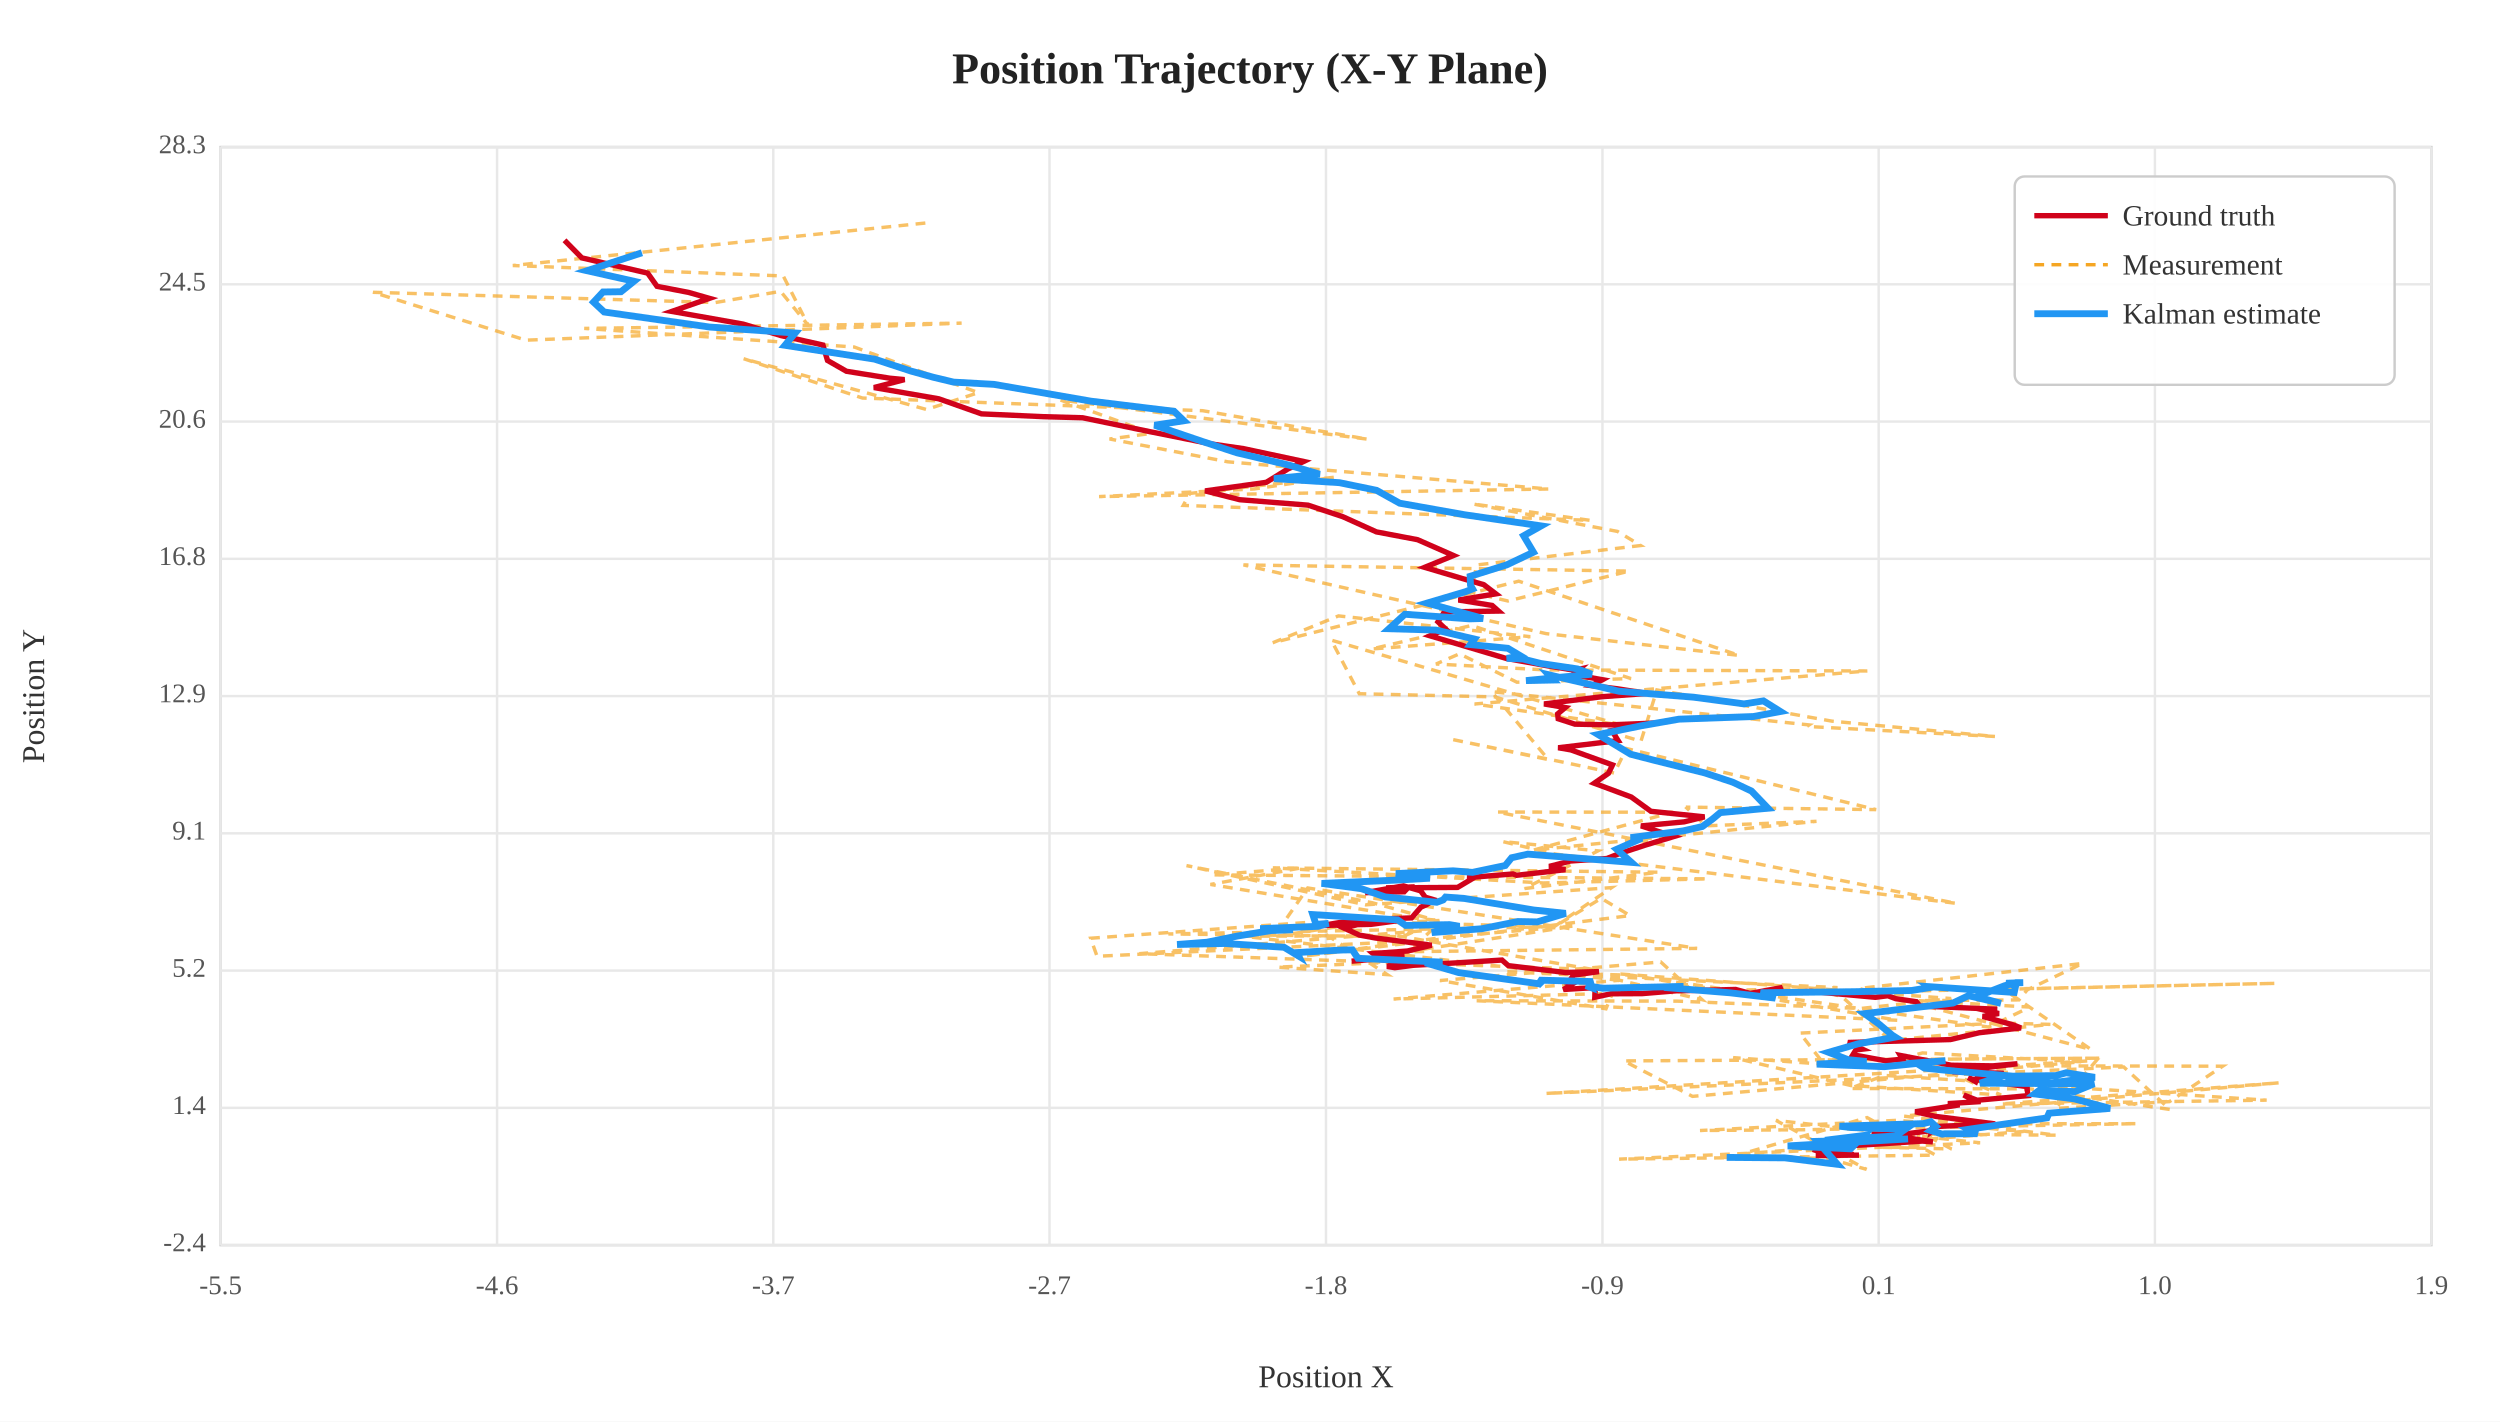
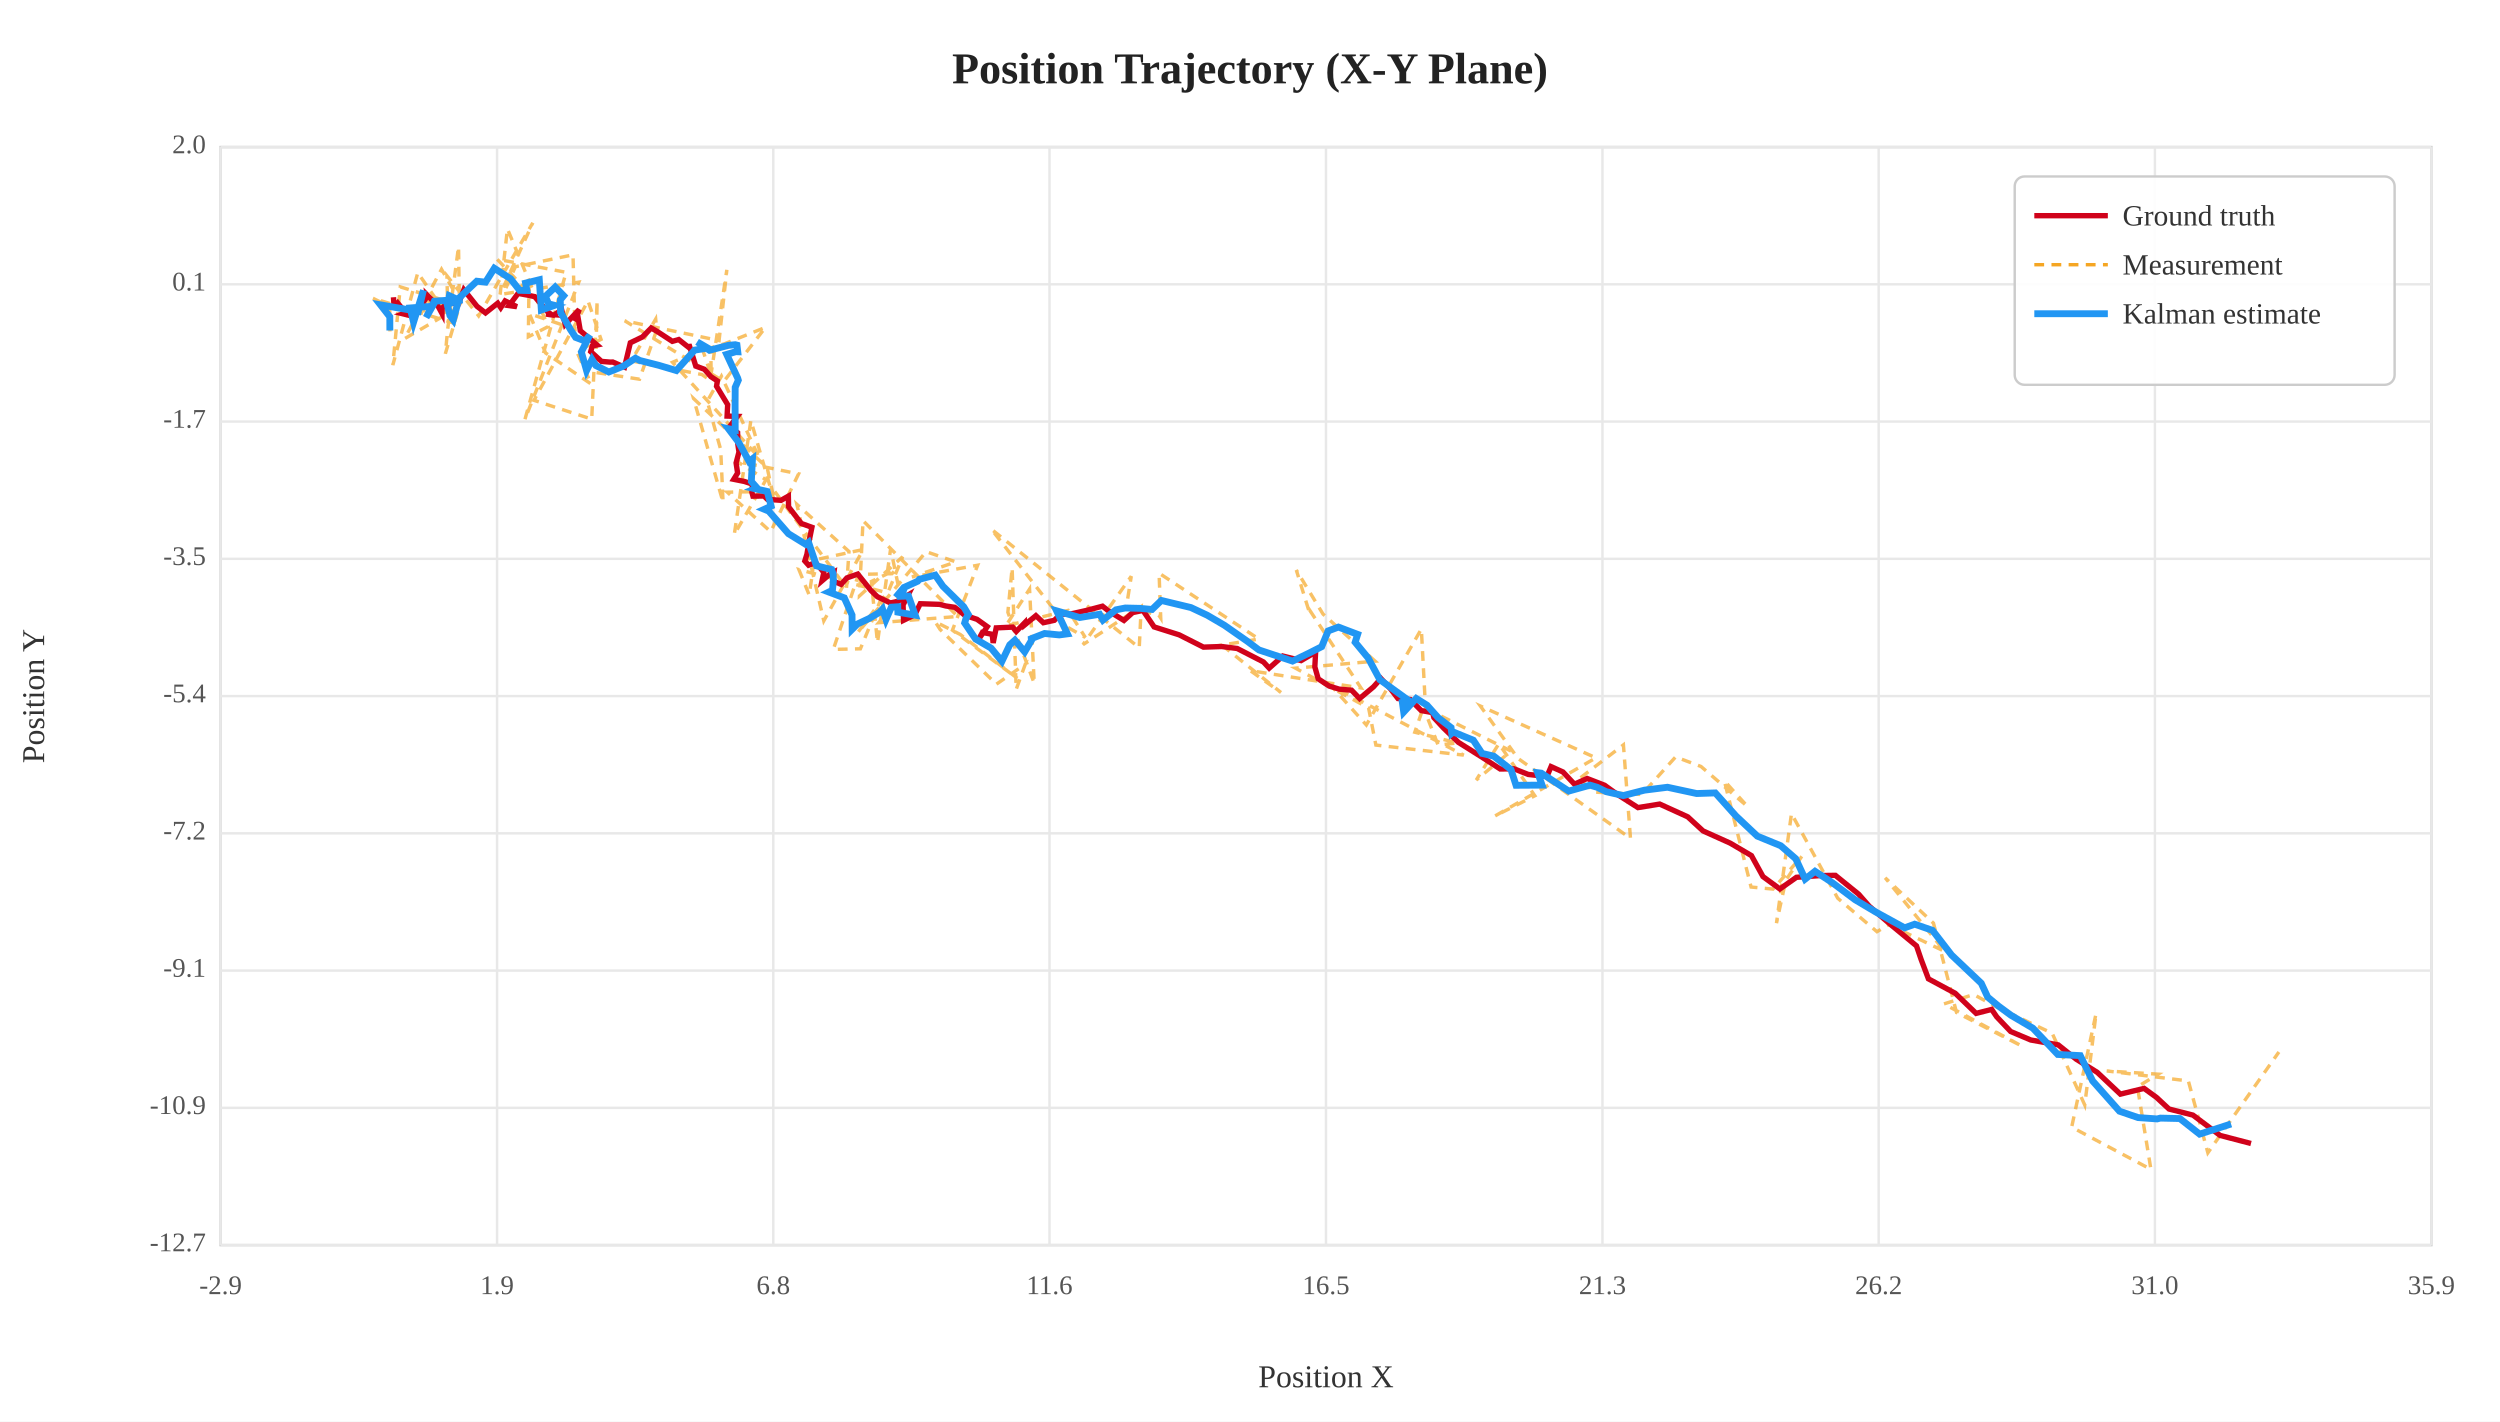
<svg xmlns="http://www.w3.org/2000/svg" width="1020" height="580">
  <rect width="100%" height="100%" fill="white" />
  <text x="510" y="34" text-anchor="middle" font-size="18" font-weight="bold" fill="#222">Position Trajectory (X-Y Plane)</text>
  <rect x="90" y="60" width="902" height="448" fill="none" stroke="#ccc" stroke-width="1" />
  <line x1="90.0" y1="60.0" x2="90.0" y2="508.0" stroke="#e8e8e8" stroke-width="1" />
-   <text x="90.0" y="528.0" text-anchor="middle" font-size="11" fill="#555">-5.5</text>
+   <text x="90.0" y="528.0" text-anchor="middle" font-size="11" fill="#555">-2.9</text>
  <line x1="202.8" y1="60.0" x2="202.8" y2="508.0" stroke="#e8e8e8" stroke-width="1" />
-   <text x="202.8" y="528.0" text-anchor="middle" font-size="11" fill="#555">-4.6</text>
+   <text x="202.8" y="528.0" text-anchor="middle" font-size="11" fill="#555">1.9</text>
  <line x1="315.5" y1="60.0" x2="315.5" y2="508.0" stroke="#e8e8e8" stroke-width="1" />
-   <text x="315.5" y="528.0" text-anchor="middle" font-size="11" fill="#555">-3.7</text>
+   <text x="315.5" y="528.0" text-anchor="middle" font-size="11" fill="#555">6.8</text>
  <line x1="428.2" y1="60.0" x2="428.2" y2="508.0" stroke="#e8e8e8" stroke-width="1" />
-   <text x="428.2" y="528.0" text-anchor="middle" font-size="11" fill="#555">-2.7</text>
+   <text x="428.2" y="528.0" text-anchor="middle" font-size="11" fill="#555">11.6</text>
  <line x1="541.0" y1="60.0" x2="541.0" y2="508.0" stroke="#e8e8e8" stroke-width="1" />
-   <text x="541.0" y="528.0" text-anchor="middle" font-size="11" fill="#555">-1.8</text>
+   <text x="541.0" y="528.0" text-anchor="middle" font-size="11" fill="#555">16.5</text>
  <line x1="653.8" y1="60.0" x2="653.8" y2="508.0" stroke="#e8e8e8" stroke-width="1" />
-   <text x="653.8" y="528.0" text-anchor="middle" font-size="11" fill="#555">-0.9</text>
+   <text x="653.8" y="528.0" text-anchor="middle" font-size="11" fill="#555">21.3</text>
  <line x1="766.5" y1="60.0" x2="766.5" y2="508.0" stroke="#e8e8e8" stroke-width="1" />
-   <text x="766.5" y="528.0" text-anchor="middle" font-size="11" fill="#555">0.1</text>
+   <text x="766.5" y="528.0" text-anchor="middle" font-size="11" fill="#555">26.2</text>
  <line x1="879.2" y1="60.0" x2="879.2" y2="508.0" stroke="#e8e8e8" stroke-width="1" />
-   <text x="879.2" y="528.0" text-anchor="middle" font-size="11" fill="#555">1.0</text>
+   <text x="879.2" y="528.0" text-anchor="middle" font-size="11" fill="#555">31.0</text>
  <line x1="992.0" y1="60.0" x2="992.0" y2="508.0" stroke="#e8e8e8" stroke-width="1" />
-   <text x="992.0" y="528.0" text-anchor="middle" font-size="11" fill="#555">1.9</text>
+   <text x="992.0" y="528.0" text-anchor="middle" font-size="11" fill="#555">35.9</text>
  <line x1="90.0" y1="508.0" x2="992.0" y2="508.0" stroke="#e8e8e8" stroke-width="1" />
-   <text x="84.0" y="508.0" text-anchor="end" dominant-baseline="middle" font-size="11" fill="#555">-2.4</text>
+   <text x="84.0" y="508.0" text-anchor="end" dominant-baseline="middle" font-size="11" fill="#555">-12.7</text>
  <line x1="90.0" y1="452.0" x2="992.0" y2="452.0" stroke="#e8e8e8" stroke-width="1" />
-   <text x="84.0" y="452.0" text-anchor="end" dominant-baseline="middle" font-size="11" fill="#555">1.4</text>
+   <text x="84.0" y="452.0" text-anchor="end" dominant-baseline="middle" font-size="11" fill="#555">-10.9</text>
  <line x1="90.0" y1="396.0" x2="992.0" y2="396.0" stroke="#e8e8e8" stroke-width="1" />
-   <text x="84.0" y="396.0" text-anchor="end" dominant-baseline="middle" font-size="11" fill="#555">5.2</text>
+   <text x="84.0" y="396.0" text-anchor="end" dominant-baseline="middle" font-size="11" fill="#555">-9.1</text>
  <line x1="90.0" y1="340.0" x2="992.0" y2="340.0" stroke="#e8e8e8" stroke-width="1" />
-   <text x="84.0" y="340.0" text-anchor="end" dominant-baseline="middle" font-size="11" fill="#555">9.1</text>
+   <text x="84.0" y="340.0" text-anchor="end" dominant-baseline="middle" font-size="11" fill="#555">-7.2</text>
  <line x1="90.0" y1="284.0" x2="992.0" y2="284.0" stroke="#e8e8e8" stroke-width="1" />
-   <text x="84.0" y="284.0" text-anchor="end" dominant-baseline="middle" font-size="11" fill="#555">12.9</text>
+   <text x="84.0" y="284.0" text-anchor="end" dominant-baseline="middle" font-size="11" fill="#555">-5.4</text>
  <line x1="90.0" y1="228.0" x2="992.0" y2="228.0" stroke="#e8e8e8" stroke-width="1" />
-   <text x="84.0" y="228.0" text-anchor="end" dominant-baseline="middle" font-size="11" fill="#555">16.8</text>
+   <text x="84.0" y="228.0" text-anchor="end" dominant-baseline="middle" font-size="11" fill="#555">-3.5</text>
  <line x1="90.0" y1="172.0" x2="992.0" y2="172.0" stroke="#e8e8e8" stroke-width="1" />
-   <text x="84.0" y="172.0" text-anchor="end" dominant-baseline="middle" font-size="11" fill="#555">20.6</text>
+   <text x="84.0" y="172.0" text-anchor="end" dominant-baseline="middle" font-size="11" fill="#555">-1.7</text>
  <line x1="90.0" y1="116.0" x2="992.0" y2="116.0" stroke="#e8e8e8" stroke-width="1" />
-   <text x="84.0" y="116.0" text-anchor="end" dominant-baseline="middle" font-size="11" fill="#555">24.5</text>
+   <text x="84.0" y="116.0" text-anchor="end" dominant-baseline="middle" font-size="11" fill="#555">0.1</text>
  <line x1="90.0" y1="60.0" x2="992.0" y2="60.0" stroke="#e8e8e8" stroke-width="1" />
-   <text x="84.0" y="60.0" text-anchor="end" dominant-baseline="middle" font-size="11" fill="#555">28.3</text>
-   <polyline points="703.14,472.21 745.63,472.55 761.56,477.10 724.62,457.14 807.87,466.26 660.58,472.93 789.76,471.30 761.78,455.98 710.70,470.79 825.59,461.64 774.16,457.08 693.60,461.25 735.54,460.94 871.87,458.46 782.88,458.53 782.66,468.14 768.27,468.11 796.21,468.77 784.86,462.70 839.04,463.16 776.57,455.35 929.79,441.79 816.20,450.44 924.79,448.86 768.82,438.76 754.80,444.10 828.31,444.26 885.34,452.66 866.48,435.32 630.72,446.13 855.35,432.65 838.63,452.25 885.16,449.46 906.84,435.01 788.88,434.80 816.42,446.74 755.16,442.90 707.12,431.51 762.54,435.54 784.36,429.59 849.26,433.21 690.54,447.32 662.50,432.85 857.11,431.74 742.89,432.46 734.39,421.51 816.51,417.40 836.62,417.95 771.24,424.48 751.60,406.70 746.02,405.05 928.43,401.21 817.50,403.63 853.12,428.18 758.49,403.29 849.70,393.09 827.12,403.85 823.73,407.96 782.64,408.27 828.23,410.90 811.29,419.03 660.59,397.35 796.07,407.40 759.06,411.47 684.23,408.46 602.48,408.30 774.24,416.28 665.85,397.90 613.51,396.41 749.72,402.94 568.58,407.61 660.84,399.95 694.44,407.86 677.59,392.48 587.52,400.05 655.24,411.59 660.10,399.92 507.44,381.98 569.98,381.78 649.99,395.55 464.83,389.10 584.07,379.46 570.52,392.52 550.61,393.36 521.20,394.58 566.03,397.65 533.47,376.34 444.98,382.80 447.59,390.16 572.74,384.15 577.46,376.05 587.27,375.56 572.16,382.18 476.69,381.05 632.39,378.13 559.32,376.06 519.80,382.07 533.55,362.29 692.40,386.94 574.04,388.29 642.37,377.83 592.81,381.93 528.88,390.50 665.08,373.56 653.31,366.53 633.70,378.36 657.56,362.14 557.20,369.18 484.08,353.16 559.94,368.33 585.47,375.36 577.63,374.66 493.86,360.85 531.28,354.03 495.08,356.95 696.87,358.57 629.62,360.25 519.32,354.08 676.89,355.86 622.03,362.53 652.01,347.15 613.10,343.36 634.17,348.40 798.20,368.57 610.85,331.31 682.48,331.39 625.50,346.87 741.13,335.10 696.00,336.94 687.75,329.23 687.81,329.31 765.46,330.32 663.57,305.38 658.65,315.41 639.18,311.26 591.46,301.48 631.71,309.91 608.55,282.20 738.12,295.77 737.19,296.39 813.93,300.48 747.44,294.23 676.01,281.49 669.50,302.44 609.88,284.33 554.59,283.04 543.15,261.17 661.11,295.75 601.63,287.23 761.86,273.75 630.95,273.34 585.89,270.92 595.47,266.75 618.89,278.34 665.42,276.86 600.41,255.19 559.52,264.81 624.37,259.76 546.13,251.29 519.30,262.23 619.66,237.12 709.56,267.40 630.86,258.53 507.33,230.48 664.74,233.01 615.22,245.20 600.22,241.68 602.48,230.51 669.39,222.58 659.94,216.82 600.81,205.59 648.76,212.30 482.77,206.20 485.46,201.32 544.43,194.70 511.65,199.50 448.41,202.61 631.88,199.51 500.92,188.42 452.69,179.10 470.06,176.79 432.64,163.20 558.03,179.19 490.66,167.56 351.88,162.40 303.40,146.35 378.00,167.07 399.21,160.21 385.69,155.25 348.52,141.58 238.37,133.99 392.34,131.83 214.58,138.79 152.21,119.26 291.95,123.43 318.49,118.87 329.77,132.74 319.57,112.59 209.22,108.33 378.52,90.90 " fill="none" stroke="#F5A623" stroke-width="1.4" stroke-dasharray="4,3" opacity="0.7" />
-   <polyline points="758.47,471.30 740.81,471.39 748.16,471.51 756.32,471.07 739.66,468.97 743.74,470.35 747.61,470.05 745.88,467.94 761.61,467.05 769.43,466.57 784.31,465.56 788.61,465.89 772.65,463.36 763.58,462.69 774.69,462.96 789.01,461.18 788.04,461.83 788.55,459.67 814.02,458.55 789.68,455.48 781.40,453.59 799.51,450.77 794.71,450.28 808.08,449.45 801.18,446.75 805.35,449.03 827.53,447.01 827.11,444.90 827.07,443.35 804.50,440.28 803.01,439.63 806.07,441.34 806.68,439.67 817.53,437.90 796.58,437.29 823.13,434.00 806.77,435.41 815.87,434.91 796.09,434.61 775.32,430.62 776.21,432.11 769.47,432.81 755.98,430.35 757.20,428.37 759.83,428.06 753.97,425.33 795.75,424.14 807.57,421.35 824.54,419.39 821.34,418.15 808.96,414.71 815.55,413.51 806.61,411.44 814.92,411.76 783.31,410.46 781.90,408.70 773.47,407.47 770.25,406.26 765.15,406.91 739.01,404.50 724.16,405.08 727.23,402.90 714.06,405.32 708.14,403.70 692.88,404.08 684.10,404.23 669.97,405.40 657.27,405.46 650.68,406.88 650.81,404.58 650.10,402.97 640.57,403.55 637.88,403.72 641.76,401.32 639.94,400.90 641.96,397.87 652.37,396.41 638.70,396.79 615.39,393.98 612.81,391.70 594.34,392.84 576.67,393.84 569.09,394.82 565.88,394.29 573.78,392.93 561.49,391.28 551.46,392.17 566.14,390.57 573.07,390.01 562.25,390.77 560.20,389.04 574.24,388.01 584.11,385.65 561.20,382.72 554.63,381.51 548.25,378.63 554.43,377.11 563.77,376.18 571.81,375.43 559.43,377.13 539.42,377.59 553.06,375.31 575.92,374.50 579.73,370.11 581.97,369.14 584.60,367.43 584.83,367.04 581.49,366.05 579.64,363.47 572.61,361.43 557.00,364.21 572.90,363.84 574.71,361.93 565.51,362.25 594.71,362.06 600.81,358.44 598.61,358.10 617.24,356.57 618.78,357.12 638.68,354.83 632.08,353.49 640.77,351.29 655.59,350.27 660.69,348.28 671.25,344.82 682.97,341.29 679.74,340.24 669.54,336.97 687.12,335.32 695.46,333.28 673.57,331.01 665.57,325.19 650.44,319.56 656.26,315.50 657.91,312.10 640.91,305.96 635.75,305.08 660.20,302.18 657.62,298.09 676.23,294.96 657.15,295.74 642.57,295.46 635.74,293.25 635.52,291.28 638.63,288.68 629.98,287.21 653.64,284.25 672.04,282.92 659.90,281.02 649.30,279.73 653.78,277.32 641.91,275.25 644.40,273.03 642.49,273.46 631.79,271.73 614.53,268.65 597.49,263.58 583.44,259.41 589.79,256.62 586.69,253.70 589.33,249.66 611.40,249.32 608.80,247.02 595.04,244.80 610.31,242.29 605.39,238.55 596.44,235.99 581.24,231.48 593.03,226.65 578.38,220.20 561.56,217.01 547.88,210.82 533.67,206.10 505.78,203.88 491.69,200.29 516.65,196.78 525.49,191.33 531.88,188.28 507.40,183.05 494.08,181.11 469.04,176.10 441.72,170.45 425.88,170.01 400.45,168.86 383.05,162.72 356.58,158.12 369.06,154.88 363.00,154.30 345.35,151.48 337.62,147.06 335.75,140.77 318.51,136.89 303.24,132.24 274.09,127.06 289.44,121.73 280.93,119.30 268.06,116.82 264.25,111.43 237.39,105.22 230.31,98.03 " fill="none" stroke="#D0021B" stroke-width="2.2" />
-   <polyline points="704.49,472.22 728.26,472.41 749.71,475.05 741.47,465.67 778.47,464.69 729.37,467.54 755.05,468.72 760.37,463.30 744.59,465.24 773.45,463.46 777.35,460.73 755.23,460.04 750.51,459.49 784.72,458.43 787.76,457.67 789.86,459.60 787.68,461.22 792.46,462.74 793.46,462.58 806.80,462.56 803.22,460.75 835.16,456.10 836.02,454.17 860.90,452.22 846.36,448.35 830.07,446.33 832.17,444.74 846.54,445.39 854.40,442.18 807.81,441.94 817.75,438.84 822.64,440.68 837.28,441.77 854.70,439.56 843.01,437.69 838.78,438.84 821.18,439.07 795.10,436.79 785.14,435.79 781.75,433.68 793.76,432.75 768.81,435.21 741.22,434.17 761.57,433.08 754.07,432.36 746.08,429.35 758.03,425.89 773.26,423.13 771.98,422.32 766.55,417.76 760.71,413.57 796.79,409.25 803.13,406.24 816.40,409.36 806.36,406.66 817.86,402.19 822.50,400.91 825.46,400.91 818.48,401.16 822.41,402.12 821.80,404.91 787.22,402.56 787.68,402.86 779.93,404.12 756.60,404.61 718.35,405.04 724.37,407.25 705.94,405.07 678.90,402.86 686.89,402.45 653.98,403.19 647.04,402.16 649.55,403.08 648.83,400.46 628.77,399.93 627.39,402.11 628.10,401.42 595.17,396.82 581.49,392.83 588.57,392.56 554.01,390.98 551.76,387.54 547.78,387.60 540.79,387.96 529.01,388.65 529.75,390.02 523.91,386.49 499.75,384.94 480.24,385.35 492.40,384.43 504.89,381.90 518.58,379.67 527.52,379.33 514.13,378.89 537.77,377.94 542.05,376.74 536.93,377.15 535.62,373.15 570.22,375.31 573.51,377.57 591.43,377.25 595.46,377.93 584.16,380.49 604.61,378.92 619.33,375.98 627.19,376.13 638.80,372.66 625.74,371.28 597.48,366.57 589.78,365.99 588.79,367.17 586.19,368.13 565.15,365.94 555.45,362.59 539.21,360.43 570.82,359.03 583.38,358.31 569.50,356.42 592.87,355.29 600.76,355.93 614.15,353.13 616.73,349.96 623.37,348.48 665.63,351.85 659.63,346.51 669.84,342.02 665.28,341.74 686.72,339.01 694.57,337.21 698.84,334.08 701.88,331.54 721.33,329.75 714.63,322.77 707.06,319.18 695.61,315.37 674.61,310.12 665.30,307.72 652.04,299.70 669.76,296.09 685.01,293.42 715.36,292.34 726.42,290.30 719.48,285.96 711.55,287.19 690.97,284.45 660.57,282.04 631.79,275.28 633.76,277.45 622.61,277.68 649.42,275.07 643.61,272.92 628.68,270.71 618.18,268.08 614.73,268.60 622.61,268.92 615.19,264.50 599.89,262.99 601.58,260.74 585.88,257.07 566.70,256.53 573.18,250.62 599.55,252.50 605.07,252.34 582.25,246.06 598.03,241.38 600.81,240.28 599.96,238.75 599.81,235.14 614.79,230.44 625.64,225.30 621.64,218.59 628.78,214.57 597.54,210.02 571.06,205.30 561.64,200.06 546.54,196.94 519.76,195.28 538.42,193.48 525.81,189.75 504.58,184.72 490.73,180.17 471.07,173.50 483.02,171.66 479.03,167.82 445.06,163.67 405.51,156.82 389.06,155.90 380.78,153.92 371.79,151.43 356.81,146.52 320.26,140.89 324.45,135.87 289.47,133.43 246.48,127.29 242.17,123.27 246.03,119.13 253.36,119.03 258.66,114.76 239.50,110.45 261.91,103.13 " fill="none" stroke="#2196F3" stroke-width="2.8" />
+   <text x="84.0" y="60.0" text-anchor="end" dominant-baseline="middle" font-size="11" fill="#555">2.0</text>
+   <polyline points="159.09,135.22 159.01,125.13 152.21,121.72 184.53,131.63 170.45,111.27 160.27,148.98 163.32,117.05 188.24,124.71 165.08,138.18 180.14,109.85 187.88,123.41 181.70,144.31 182.65,134.36 187.08,100.62 187.43,123.65 172.55,124.31 173.07,128.54 172.48,122.11 182.63,125.58 182.36,112.54 195.29,128.89 217.39,90.90 204.05,120.12 207.03,93.37 223.62,133.27 215.56,137.41 215.78,119.50 202.83,105.74 230.97,111.10 214.18,171.10 236.16,115.12 205.34,119.94 210.27,108.83 233.79,103.98 234.58,134.30 215.99,127.97 222.60,144.01 241.24,156.72 235.27,143.37 245.22,138.48 239.91,122.74 217.87,163.33 241.42,171.00 243.65,122.58 242.97,151.96 260.91,154.71 267.94,134.63 267.52,130.18 257.56,147.25 286.39,152.81 289.73,155.13 296.55,110.09 293.38,138.95 254.91,130.89 295.32,155.63 312.30,133.57 295.83,140.17 289.97,141.94 290.17,153.20 286.67,142.63 274.39,147.81 309.69,186.68 294.35,153.47 288.55,163.70 294.05,183.46 295.01,204.97 282.97,162.61 313.00,190.83 316.06,204.92 306.35,171.53 299.59,218.07 312.52,195.74 300.58,188.19 325.82,193.34 314.44,216.95 296.73,200.80 316.06,200.49 345.37,239.85 346.39,225.01 325.11,205.77 336.11,253.32 352.19,224.20 332.04,228.52 331.39,234.45 330.15,242.77 325.95,232.39 360.65,241.51 351.04,264.71 339.99,264.96 350.28,234.35 363.91,234.07 365.38,232.51 355.52,237.23 358.01,262.19 363.38,223.89 367.37,243.20 358.48,254.07 390.74,251.52 352.11,212.42 350.66,243.14 368.27,227.15 362.65,240.85 349.91,258.17 377.87,225.08 390.01,229.26 372.07,235.41 398.88,230.62 388.59,257.11 415.07,276.75 391.79,258.86 381.52,253.64 383.56,256.83 406.53,279.15 418.34,270.94 414.60,281.28 412.95,231.66 411.21,249.82 421.97,278.82 420.06,240.34 410.35,255.38 435.82,249.04 442.81,260.06 435.69,255.97 404.44,215.87 464.81,264.28 465.62,247.45 441.85,263.02 461.56,235.11 459.55,247.69 472.78,250.99 473.58,252.19 472.90,233.85 513.63,260.73 498.55,263.18 506.11,269.30 522.65,282.54 510.12,273.62 555.27,280.67 534.54,249.24 534.49,250.69 528.89,232.58 539.79,250.54 561.05,269.76 528.55,272.61 558.38,288.84 561.36,303.99 597.19,308.09 542.94,279.59 557.46,295.79 579.91,256.64 581.73,291.14 586.75,304.01 594.57,303.12 577.23,298.74 580.76,288.54 616.50,306.43 602.31,318.25 611.53,303.44 626.21,324.67 609.91,332.95 651.15,309.19 603.99,288.06 619.31,309.41 665.23,342.04 662.36,303.91 644.07,317.91 650.84,323.20 669.83,324.15 683.65,308.82 694.00,312.72 713.07,329.14 703.53,318.58 714.44,361.91 723.38,362.75 735.11,349.42 728.60,359.20 724.80,376.65 730.92,331.95 749.78,366.46 765.80,380.13 770.66,377.27 793.51,388.22 769.16,358.15 788.86,376.65 798.27,413.12 825.04,426.86 793.13,409.59 805.25,405.76 814.33,410.69 837.29,421.57 850.58,450.84 855.18,413.58 845.24,459.87 877.57,477.10 872.07,443.42 880.51,438.26 859.54,436.94 892.85,441.03 900.81,470.34 929.79,429.22 " fill="none" stroke="#F5A623" stroke-width="1.4" stroke-dasharray="4,3" opacity="0.7" />
+   <polyline points="160.53,121.28 160.87,126.34 161.14,125.10 162.29,123.65 166.11,128.45 164.37,128.03 165.32,127.67 169.16,128.71 171.04,125.36 172.26,124.00 174.34,120.85 174.28,120.38 178.78,125.01 180.33,127.90 180.36,125.71 183.66,122.71 183.08,123.56 187.00,124.04 189.26,118.23 194.62,124.98 198.09,127.67 203.07,123.71 204.30,125.53 206.09,122.77 210.87,125.12 207.69,124.68 211.39,119.70 215.21,120.41 218.15,121.03 223.52,127.32 225.01,128.31 222.76,128.14 225.89,128.60 229.17,126.47 230.61,132.36 236.33,126.28 234.54,131.01 235.80,129.32 236.75,134.91 243.58,140.75 241.67,141.14 241.01,143.44 245.41,147.45 249.03,147.75 249.99,147.70 254.81,149.78 257.17,139.86 262.09,137.49 265.69,133.83 268.14,135.24 274.31,139.27 276.92,138.53 280.93,141.69 281.11,140.51 283.88,149.38 287.38,150.65 290.06,153.69 292.68,155.41 292.35,157.61 296.89,165.10 296.65,169.76 300.83,169.89 297.67,174.12 300.94,176.53 301.04,181.28 301.50,184.41 300.33,188.88 300.94,192.99 299.36,195.56 303.73,196.44 307.00,197.53 306.77,200.85 307.20,202.43 311.72,202.37 313.09,203.74 318.63,204.14 321.65,202.43 321.74,206.79 326.93,213.57 331.26,215.14 330.14,220.70 329.24,226.06 328.37,228.88 329.91,230.61 332.79,229.53 336.12,233.54 335.39,236.97 338.63,234.19 340.24,233.36 339.72,236.99 343.18,238.42 345.51,235.80 349.97,234.22 355.34,240.91 357.98,243.47 363.27,245.99 366.39,245.35 368.57,243.91 370.47,242.79 368.45,246.82 368.65,253.08 373.22,250.86 375.45,246.32 383.37,246.58 385.85,247.23 389.52,247.78 391.07,248.94 393.58,251.00 398.62,252.68 402.81,255.67 399.30,260.81 400.82,258.03 404.80,258.79 405.21,262.32 406.45,256.18 413.16,255.86 414.63,257.63 418.01,254.15 418.06,254.98 422.64,251.19 425.70,254.07 430.15,253.09 432.70,250.57 436.81,250.51 443.26,249.06 449.82,247.33 452.42,249.36 458.57,253.14 462.13,249.93 466.33,249.05 470.88,255.78 481.09,259.01 491.01,264.03 498.42,263.78 504.77,264.58 515.49,270.08 517.83,272.60 523.39,267.66 530.84,269.52 536.77,266.05 536.45,272.07 537.83,276.96 542.28,279.90 546.36,281.17 551.44,281.60 554.72,285.00 560.37,280.25 563.42,276.84 567.39,281.11 570.37,285.00 575.37,285.39 579.84,289.90 584.54,290.79 585.03,292.79 588.94,297.01 595.02,302.88 604.27,308.69 612.09,313.75 617.71,313.67 623.53,315.97 631.14,316.82 632.84,312.79 637.68,314.96 642.38,319.95 647.54,317.62 654.67,320.38 659.91,324.15 668.29,329.50 677.15,328.06 688.60,333.27 694.85,339.02 705.90,343.99 714.59,349.09 719.29,357.64 726.18,362.70 732.94,357.94 742.81,357.23 748.83,357.14 758.33,364.83 762.60,369.70 771.75,377.53 781.93,385.93 783.81,391.44 786.80,399.37 797.75,405.27 806.26,413.46 812.60,411.84 814.67,414.88 820.34,420.85 828.55,424.32 839.75,426.31 847.11,432.17 855.70,437.54 865.11,446.40 874.78,444.06 879.83,447.72 884.95,452.48 894.71,454.96 905.78,463.25 918.41,466.55 " fill="none" stroke="#D0021B" stroke-width="2.2" />
+   <polyline points="159.06,134.86 159.04,129.24 155.23,124.37 170.69,127.09 172.76,118.44 168.73,131.47 167.34,125.65 176.46,124.94 173.86,129.55 177.18,122.90 182.01,122.54 183.58,128.73 184.93,130.54 187.09,122.54 188.77,122.39 186.16,122.47 184.05,123.63 182.08,123.04 182.81,123.40 183.31,120.65 186.67,122.16 194.55,114.73 198.10,115.12 201.67,109.46 208.31,113.73 212.00,118.45 215.00,118.53 214.43,115.51 220.03,114.14 220.86,126.49 226.28,124.59 223.81,123.97 222.54,120.89 226.53,117.11 229.98,120.66 228.60,122.34 228.70,127.38 232.81,134.56 234.87,137.67 238.71,139.14 240.65,136.72 237.19,143.61 239.32,151.17 241.52,146.65 243.13,149.15 248.40,151.77 254.38,149.37 259.26,146.14 261.01,147.07 268.75,149.04 275.95,151.19 283.41,142.84 288.80,142.03 284.46,139.51 289.44,142.90 297.25,140.89 299.99,140.64 300.69,140.82 301.01,143.52 300.21,143.49 296.49,144.60 300.98,154.27 301.23,155.12 299.96,158.03 299.92,164.87 299.96,175.47 297.17,174.91 301.39,180.50 305.64,188.26 307.01,187.20 306.54,196.43 308.91,199.12 308.16,199.42 313.05,200.53 314.61,206.52 311.83,207.79 313.64,208.53 321.69,217.75 328.75,222.11 329.89,221.25 333.12,230.87 339.31,232.35 339.91,234.27 340.03,236.94 339.63,240.82 338.14,241.55 344.47,243.93 347.63,250.93 347.68,256.75 349.84,254.60 354.58,252.37 358.83,249.83 360.07,248.49 361.47,252.77 363.68,247.73 366.29,247.56 366.33,249.76 373.42,251.00 370.67,243.20 367.75,243.28 369.02,239.75 368.72,239.77 365.47,243.70 368.85,239.68 374.42,237.14 375.09,236.36 381.57,234.65 384.70,239.17 393.18,247.54 395.07,250.73 394.15,252.24 393.58,254.16 398.04,260.73 404.37,264.44 408.78,269.80 411.98,263.10 414.09,261.20 418.08,265.95 420.83,261.32 420.77,260.58 426.18,258.46 432.19,259.05 435.51,258.61 431.07,249.21 440.53,251.95 448.64,250.61 450.02,252.98 455.31,248.81 459.12,248.06 465.06,248.20 470.03,248.66 473.83,244.98 485.89,247.88 492.55,251.01 499.56,255.11 508.87,261.61 513.63,265.17 527.36,269.73 534.05,266.48 539.24,263.85 541.89,257.42 546.07,255.85 553.92,258.82 552.90,262.03 558.19,268.43 562.97,277.30 574.69,285.76 572.15,286.48 572.71,290.51 577.81,284.97 582.22,287.72 586.76,292.82 592.04,296.86 592.30,299.16 592.92,298.65 601.12,302.01 604.67,307.39 609.44,308.50 616.49,314.00 618.54,320.40 629.17,320.33 627.37,315.26 628.84,315.44 640.05,322.76 648.72,320.35 651.68,321.22 655.31,323.00 662.27,324.60 670.96,322.38 680.34,321.20 692.24,323.76 699.84,323.51 708.28,332.93 716.98,341.14 726.52,345.05 732.67,350.38 736.49,358.66 740.53,355.49 747.66,360.19 756.84,367.07 765.27,372.08 777.08,378.56 781.17,377.07 788.47,379.59 796.25,389.67 808.35,401.15 810.98,406.82 815.30,410.42 820.44,414.21 829.42,419.50 839.57,430.22 848.75,430.69 853.79,441.02 864.75,453.37 872.33,455.97 880.10,456.52 881.43,456.19 889.39,456.37 897.44,462.72 910.27,458.59 " fill="none" stroke="#2196F3" stroke-width="2.8" />
  <text x="541.0" y="566.0" text-anchor="middle" font-size="13" fill="#333">Position X</text>
  <text x="18" y="284.0" text-anchor="middle" font-size="13" fill="#333" transform="rotate(-90,18,284.0)">Position Y</text>
  <rect x="822.0" y="72.0" width="155" height="85" fill="white" fill-opacity="0.9" stroke="#ccc" rx="4" />
  <line x1="830.0" y1="88.0" x2="860.0" y2="88.0" stroke="#D0021B" stroke-width="2.2" />
  <text x="866.0" y="92.0" font-size="12" fill="#333">Ground truth</text>
  <line x1="830.0" y1="108.0" x2="860.0" y2="108.0" stroke="#F5A623" stroke-width="1.4" stroke-dasharray="4,3" />
  <text x="866.0" y="112.0" font-size="12" fill="#333">Measurement</text>
  <line x1="830.0" y1="128.0" x2="860.0" y2="128.0" stroke="#2196F3" stroke-width="2.8" />
  <text x="866.0" y="132.0" font-size="12" fill="#333">Kalman estimate</text>
</svg>
